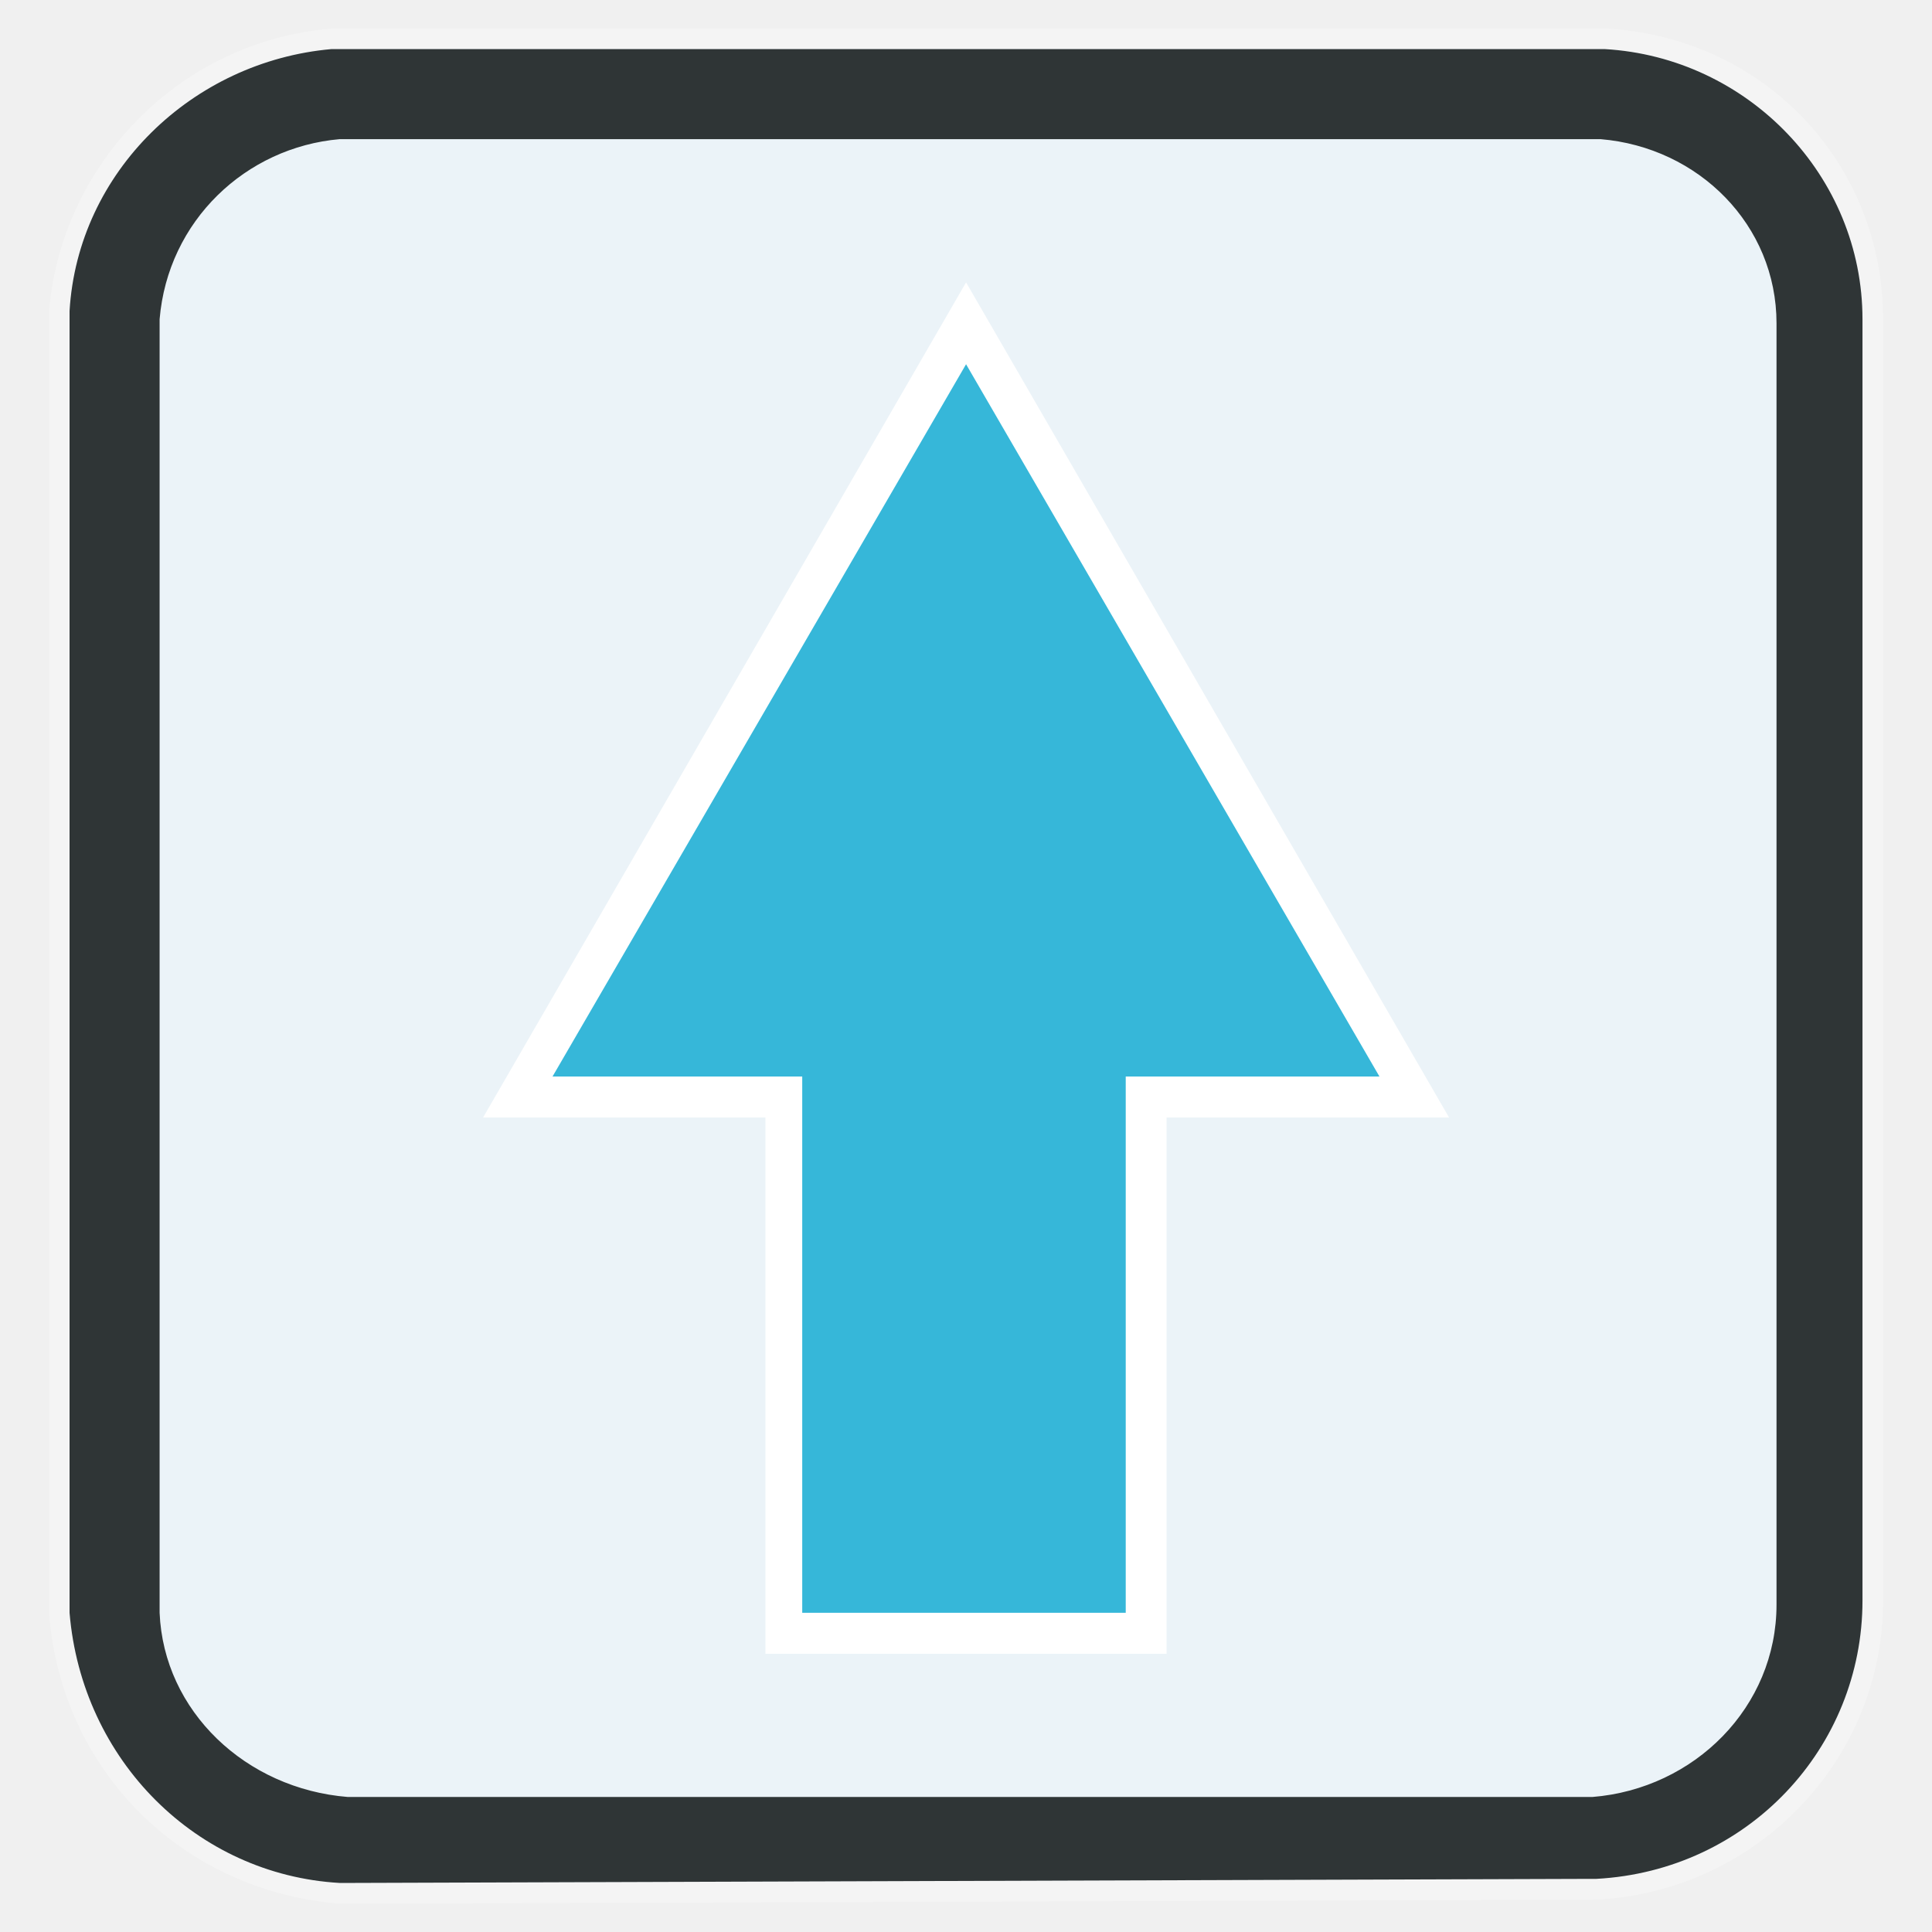
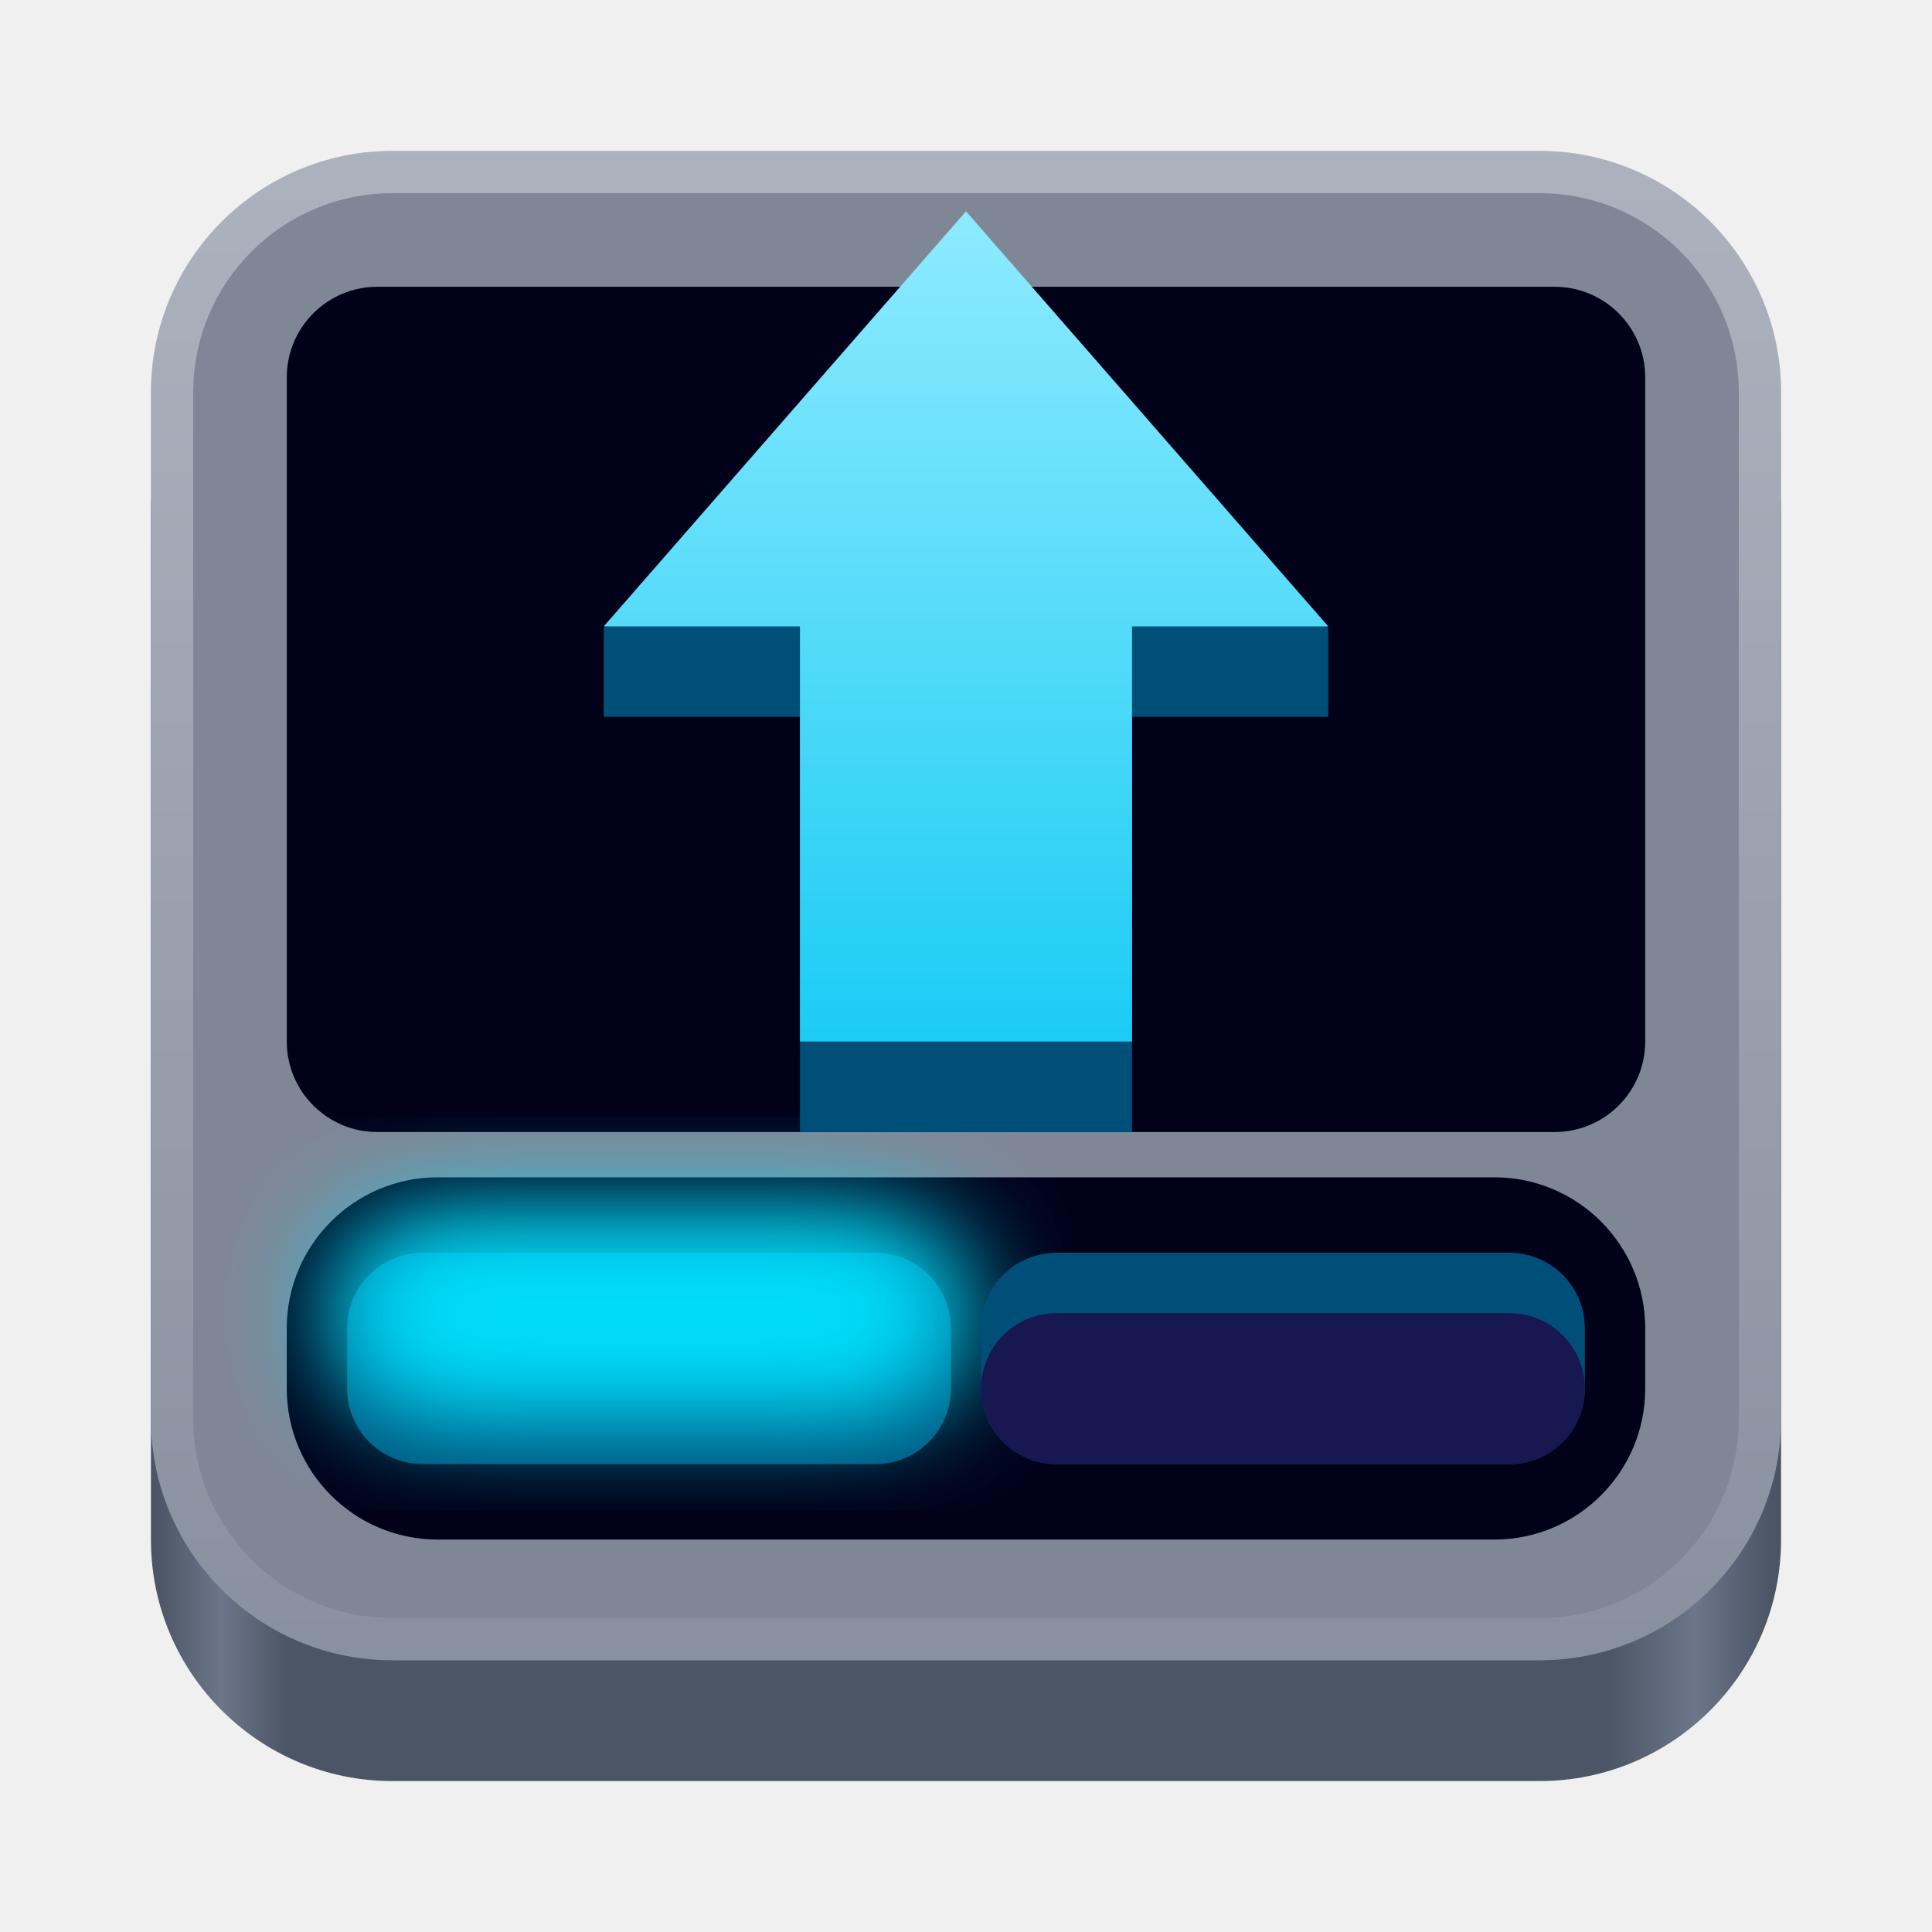
- <svg xmlns="http://www.w3.org/2000/svg" width="64" height="64" viewBox="0 0 16.933 16.933" version="1.1" id="svg1">
-   <defs id="defs1">
-     <linearGradient id="SVGID_00000129901450951144020920000007753056098303935627_" gradientUnits="userSpaceOnUse" x1="-434.028" y1="-74.135" x2="-434.028" y2="-49.801" gradientTransform="matrix(1,0,0,-1,0,-121.5918)">
-       <stop offset="0" style="stop-color:#27AFD9" id="stop80" />
-       <stop offset="1" style="stop-color:#42BDD9" id="stop81" />
+ <svg xmlns="http://www.w3.org/2000/svg" width="64" height="64" viewBox="0 0 64 64" fill="none">
+   <rect x="5" y="9" width="54" height="50" rx="8" fill="url(#paint0_linear_2689_60595)" />
+   <rect x="5" y="5" width="54" height="50" rx="8" fill="#7F8797" />
+   <rect x="9.5" y="9.5" width="45" height="28" rx="3" fill="#01011A" />
+   <rect width="45" height="12" rx="5" transform="matrix(1 0 0 -1 9.49988 51)" fill="#01011A" />
+   <rect x="5.7" y="5.7" width="52.6" height="48.6" rx="7.3" stroke="url(#paint1_linear_2689_60595)" stroke-width="1.4" style="mix-blend-mode:soft-light" />
+   <rect x="11.5" y="41.5" width="20" height="7" rx="2.5" fill="#004F78" />
+   <g filter="url(#filter0_f_2689_60595)">
+     <rect x="11.5" y="41" width="20" height="5" rx="2.5" fill="#00E1FF" />
+   </g>
+   <g filter="url(#filter1_f_2689_60595)">
+     <rect x="11.5" y="41" width="20" height="5" rx="2.5" fill="#00E1FF" />
+   </g>
+   <rect x="32.5" y="41.5" width="20" height="7" rx="2.5" fill="#004F78" />
+   <rect x="32.5" y="43.5" width="20" height="5" rx="2.5" fill="#171751" />
+   <path d="M26.5 23.746H20V20.798L32 9.5L44 20.798V23.746H37.5V37.5H26.5V23.746Z" fill="#004F78" />
+   <path d="M20 20.75L32 7L44 20.75H37.5V34.5H26.5V20.75H20Z" fill="url(#paint2_linear_2689_60595)" />
+   <defs>
+     <filter id="filter0_f_2689_60595" x="7.5" y="37" width="28" height="13" filterUnits="userSpaceOnUse" color-interpolation-filters="sRGB">
+       <feFlood flood-opacity="0" result="BackgroundImageFix" />
+       <feBlend mode="normal" in="SourceGraphic" in2="BackgroundImageFix" result="shape" />
+       <feGaussianBlur stdDeviation="2" result="effect1_foregroundBlur_2689_60595" />
+     </filter>
+     <filter id="filter1_f_2689_60595" x="7.5" y="37" width="28" height="13" filterUnits="userSpaceOnUse" color-interpolation-filters="sRGB">
+       <feFlood flood-opacity="0" result="BackgroundImageFix" />
+       <feBlend mode="normal" in="SourceGraphic" in2="BackgroundImageFix" result="shape" />
+       <feGaussianBlur stdDeviation="2" result="effect1_foregroundBlur_2689_60595" />
+     </filter>
+     <linearGradient id="paint0_linear_2689_60595" x1="5.133" y1="58.167" x2="58.641" y2="58.167" gradientUnits="userSpaceOnUse">
+       <stop stop-color="#4C5565" />
+       <stop offset="0.041" stop-color="#6B768A" />
+       <stop offset="0.082" stop-color="#4C5565" />
+       <stop offset="0.899" stop-color="#4C5565" />
+       <stop offset="0.953" stop-color="#6B768A" />
+       <stop offset="1" stop-color="#4C5565" />
+     </linearGradient>
+     <linearGradient id="paint1_linear_2689_60595" x1="32" y1="1" x2="32" y2="61" gradientUnits="userSpaceOnUse">
+       <stop stop-color="white" stop-opacity="0.9" />
+       <stop offset="1" stop-color="white" stop-opacity="0.1" />
+     </linearGradient>
+     <linearGradient id="paint2_linear_2689_60595" x1="32" y1="6.509" x2="32" y2="34.5" gradientUnits="userSpaceOnUse">
+       <stop stop-color="#90EBFF" />
+       <stop offset="1" stop-color="#1BCCF4" />
    </linearGradient>
  </defs>
-   <g id="layer1">
-     <g id="g2" transform="matrix(1.35598,0,0,1.35598,-3.013962,-3.013962)">
-       <g id="g1">
-         <path class="st0" d="M 12.594,2.408 H 4.366 c -0.979,0.079 -1.746,0.873 -1.826,1.826 v 8.414 c 0.079,1.032 0.873,1.799 1.879,1.879 h 0.053 l 8.07,-0.026 c 1.032,-0.053 1.852,-0.9 1.852,-1.931 V 4.286 c 0,-1.005 -0.767,-1.826 -1.799,-1.879 z" id="path2" style="opacity:0.3;fill:#ffffff;stroke-width:0.265;enable-background:new" />
-         <path class="st1" d="m 4.471,14.393 h -0.053 c -0.926,-0.053 -1.667,-0.794 -1.746,-1.746 v -0.053 -8.308 -0.053 c 0.053,-0.9 0.794,-1.614 1.693,-1.693 h 0.053 8.176 c 0.926,0.053 1.667,0.82 1.667,1.746 v 8.281 c 0,0.953 -0.741,1.746 -1.72,1.799 h -0.026 z" id="path3" style="fill:#ffffff;stroke-width:0.265;enable-background:new" />
-         <path class="st12" d="m 4.471,14.393 h -0.053 c -0.926,-0.053 -1.667,-0.794 -1.746,-1.746 v -0.053 -8.308 -0.053 c 0.053,-0.9 0.794,-1.614 1.693,-1.693 h 0.053 8.176 c 0.926,0.053 1.667,0.82 1.667,1.746 v 8.281 c 0,0.953 -0.741,1.746 -1.72,1.799 h -0.026 z" id="path74" style="opacity:0.3;fill:#bbd8e8;stroke-width:0.265;enable-background:new" />
-         <g id="g75" transform="matrix(0.2645833,0,0,0.2645833,-38.17937,24.81792)">
-           <path class="st2" d="M 161.2,-39.4 H 161 c -3.5,-0.2 -6.3,-3 -6.6,-6.6 v -0.2 -31.4 -0.2 c 0.2,-3.4 3,-6.1 6.4,-6.4 h 0.2 30.9 c 3.5,0.2 6.3,3.1 6.3,6.6 v 31.3 c 0,3.6 -2.8,6.6 -6.5,6.8 h -0.1 z m 0,-2.1 h 30.4 c 2.5,-0.2 4.5,-2.2 4.5,-4.7 v -31.3 c 0,-2.4 -1.9,-4.3 -4.3,-4.5 H 191.7 161 c -2.3,0.2 -4.2,2 -4.4,4.4 v 0.1 31.5 c 0.1,2.4 2.1,4.3 4.6,4.5 z" id="path75" style="fill:#2f3536" />
-         </g>
-         <polygon class="st25" points="187.2,-58.6 176.3,-77.5 165.4,-58.6 171.9,-58.6 171.9,-45.5 180.7,-45.5 180.7,-58.6 " id="polygon110" style="fill:#36b7d9;fill-opacity:1" transform="matrix(0.2645833,0,0,0.2645833,-38.17937,24.81792)" />
-         <path class="st10" d="M 9.763,12.912 H 7.17 V 9.446 H 5.345 L 8.467,4.048 11.589,9.446 H 9.763 Z M 7.435,12.647 h 2.064 V 9.181 H 11.139 L 8.467,4.577 5.794,9.181 h 1.614 v 3.466 z" id="path110" style="fill:#ffffff;stroke-width:0.265" />
-       </g>
-     </g>
-   </g>
</svg>
